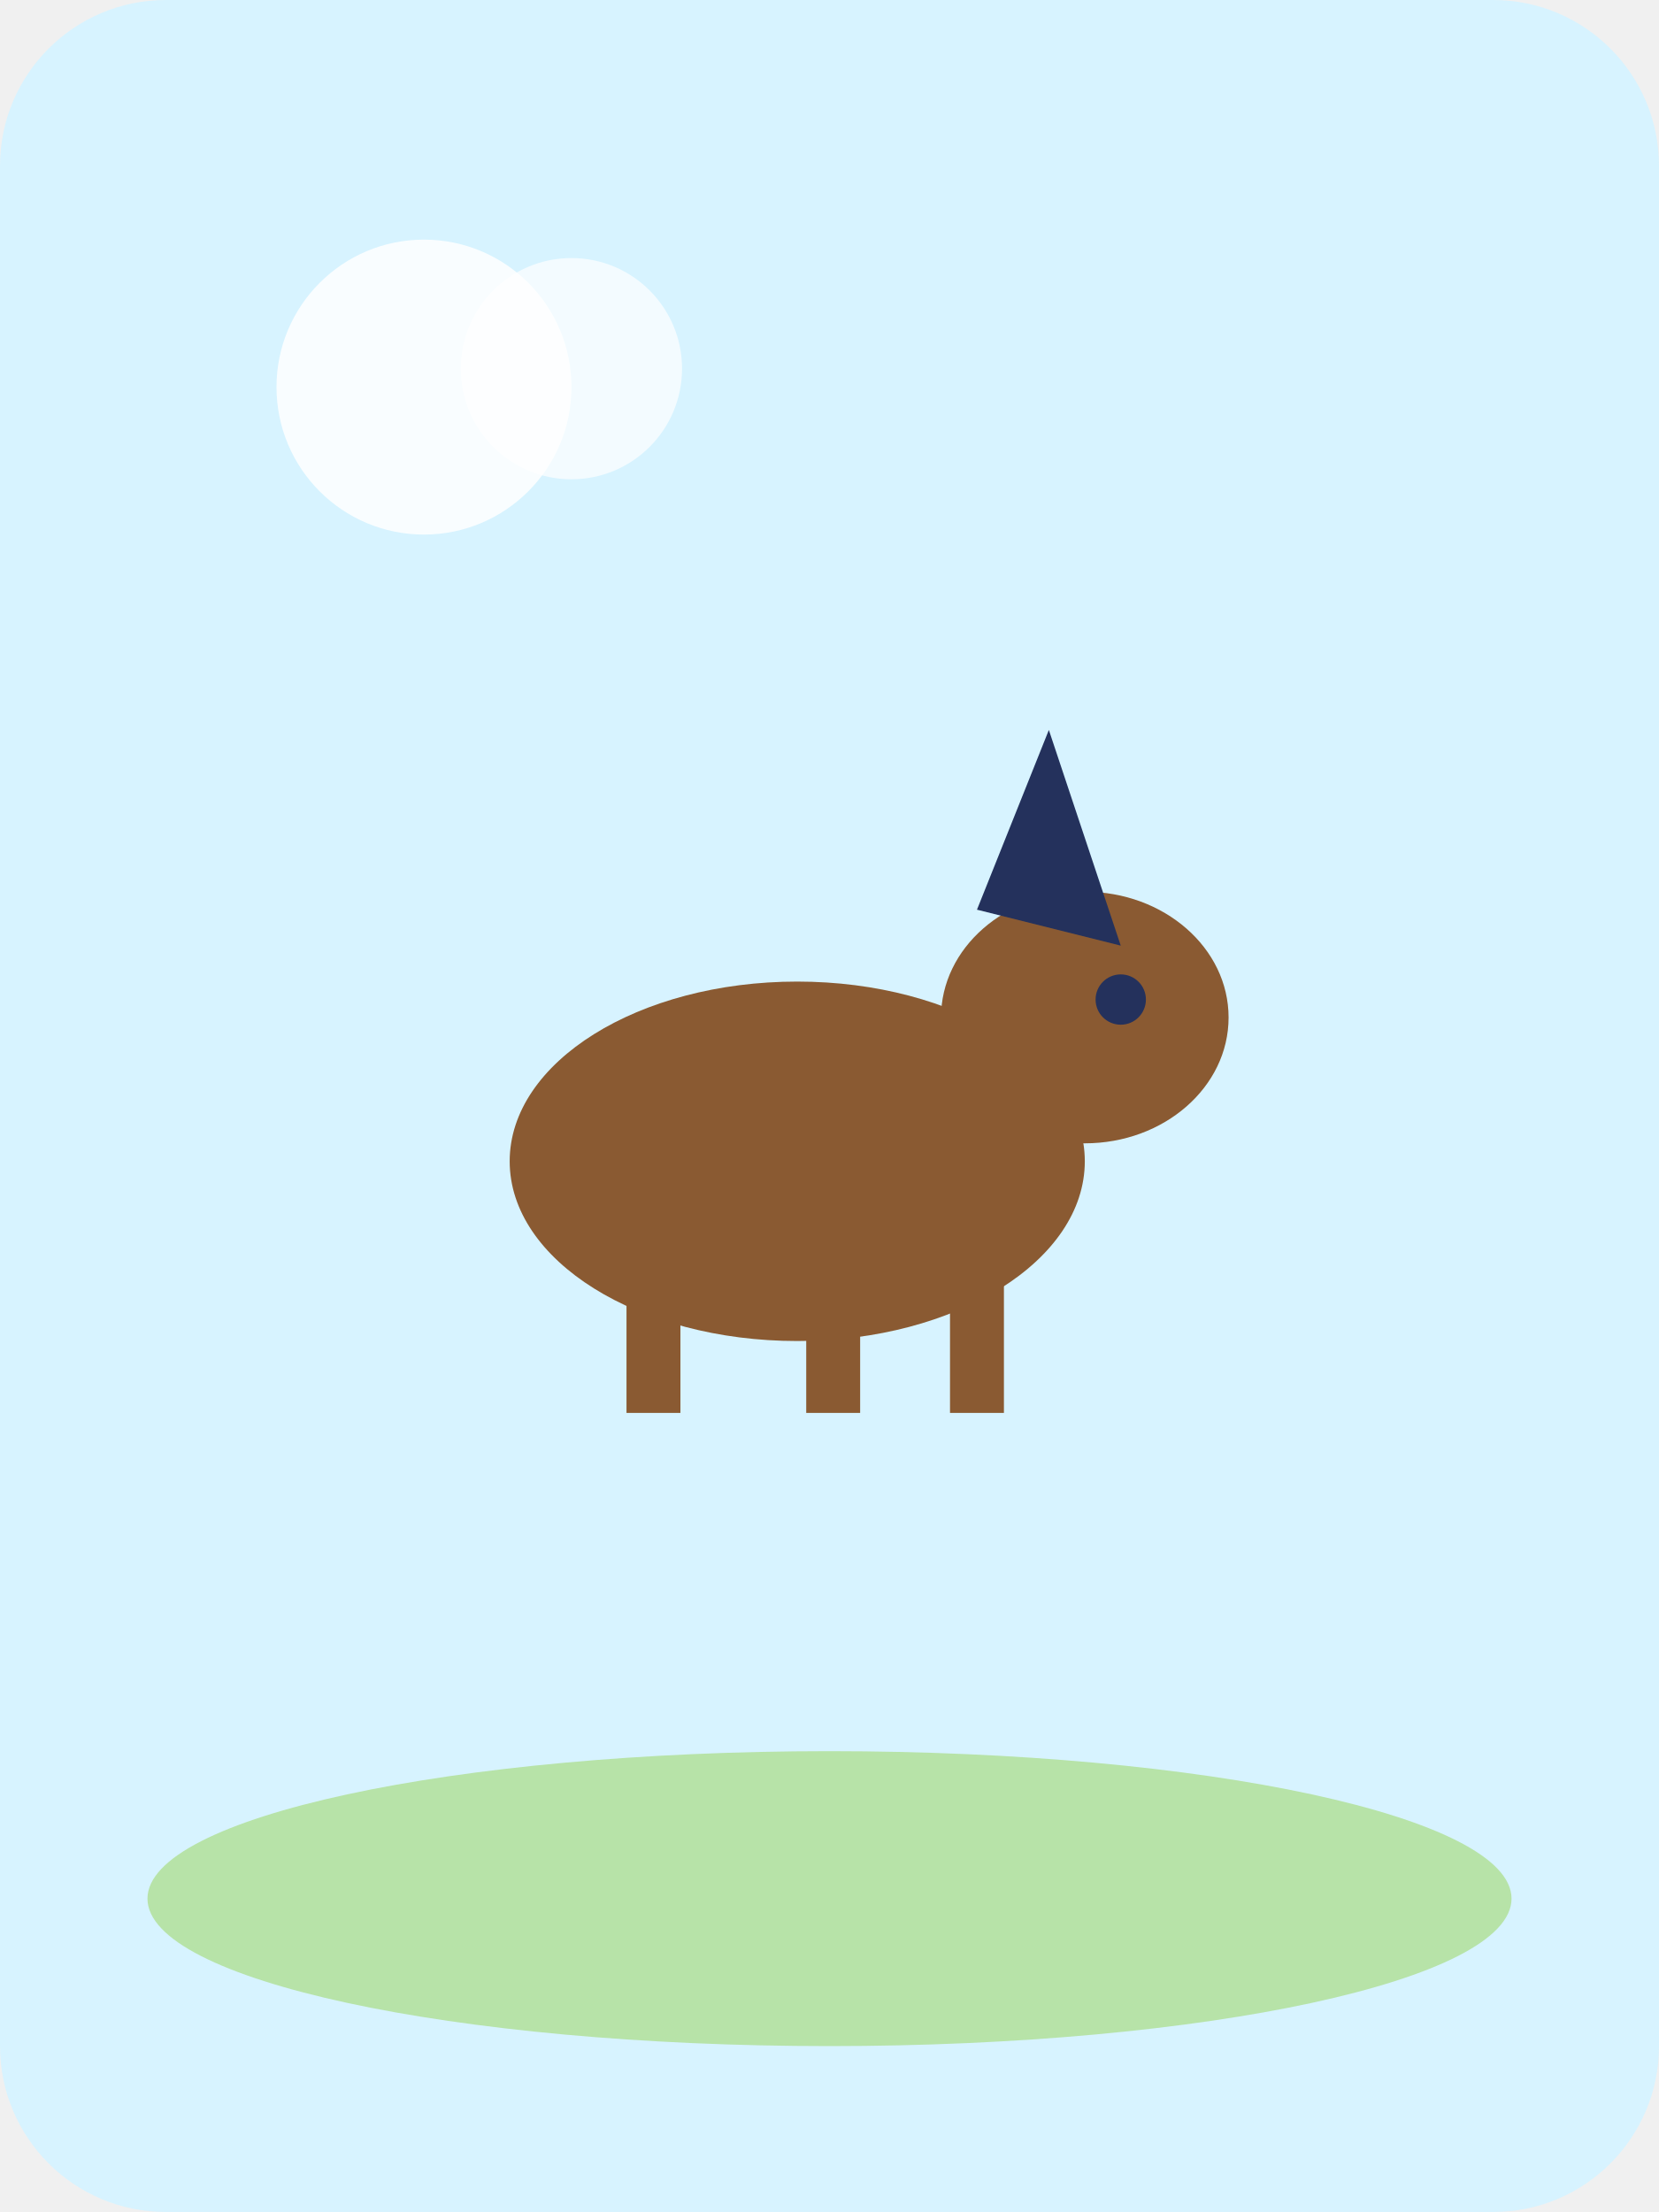
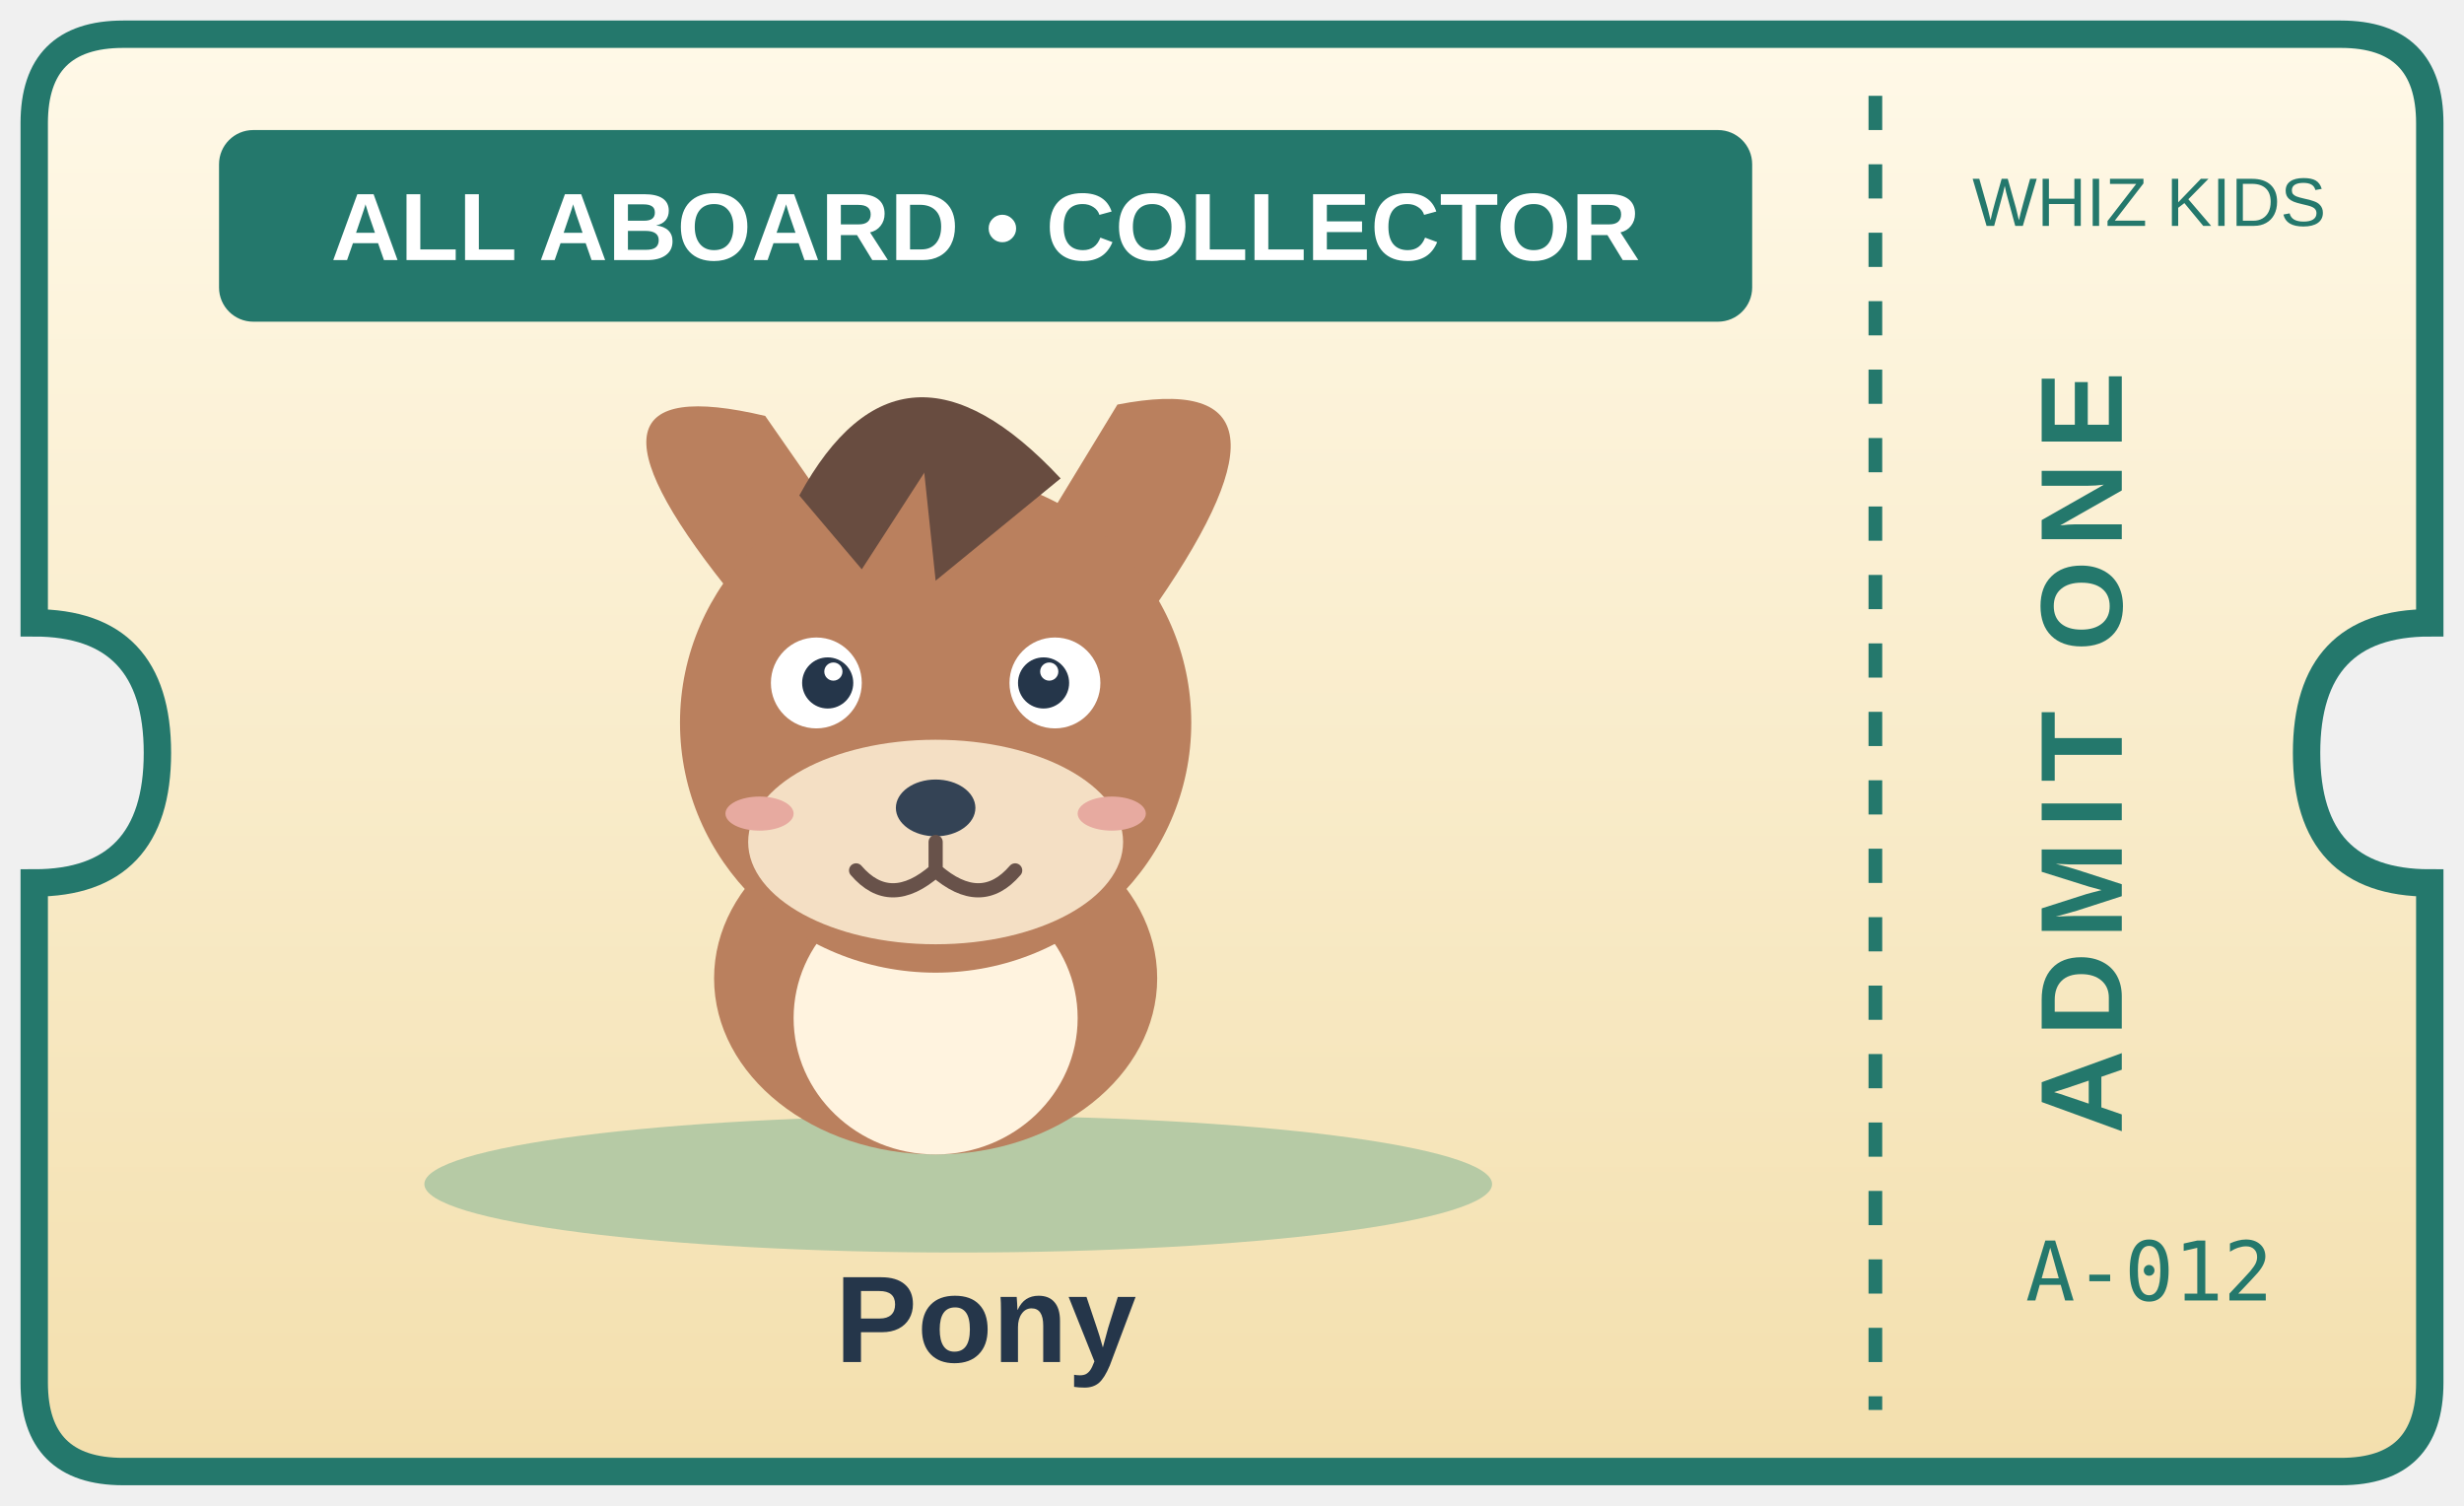
- <svg xmlns="http://www.w3.org/2000/svg" viewBox="0 0 180 240">
-   <rect width="180" height="240" rx="18" fill="#d7f3ff" />
-   <circle cx="46" cy="42" r="16" fill="#fff" opacity=".85" />
-   <circle cx="62" cy="40" r="12" fill="#fff" opacity=".7" />
-   <ellipse cx="90" cy="206" rx="74" ry="16" fill="#b7e3a8" />
-   <g transform="translate(28,48) scale(1.95)">
-     <ellipse cx="30" cy="40" rx="16" ry="10" fill="#8a5a32" />
-     <ellipse cx="46" cy="32" rx="8" ry="7" fill="#8a5a32" />
-     <path d="M40 26 L44 16 L48 28 Z" fill="#24315c" />
-     <circle cx="48" cy="31" r="1.4" fill="#24315c" />
-     <path d="M22 44 V54 M32 46 V54 M40 44 V54" stroke="#8a5a32" stroke-width="3" />
+ <svg xmlns="http://www.w3.org/2000/svg" viewBox="0 0 360 220">
+   <defs>
+     <linearGradient id="paper" x2="0" y2="1">
+       <stop stop-color="#fff9e8" />
+       <stop offset="1" stop-color="#f3dfad" />
+     </linearGradient>
+   </defs>
+   <path d="M18 5H342Q355 5 355 18V91Q337 91 337 110Q337 129 355 129V202Q355 215 342 215H18Q5 215 5 202V129Q23 129 23 110Q23 91 5 91V18Q5 5 18 5Z" fill="url(#paper)" stroke="#24786c" stroke-width="4" />
+   <path d="M274 14V206" stroke="#24786c" stroke-width="2" stroke-dasharray="5 5" />
+   <rect x="32" y="19" width="224" height="28" rx="5" fill="#24786c" />
+   <text x="144" y="38" text-anchor="middle" font-family="Arial,sans-serif" font-weight="bold" font-size="14" fill="white">ALL ABOARD • COLLECTOR</text>
+   <ellipse cx="140" cy="173" rx="78" ry="10" fill="#b6caa5" />
+   <g transform="translate(62,45) scale(.83)">
+     <ellipse cx="90" cy="118" rx="39" ry="31" fill="#ba805e" />
+     <ellipse cx="90" cy="125" rx="25" ry="24" fill="#fff3df" />
+     <path d="M53 49Q22 10 60 19L76 42M108 40L122 17Q158 10 129 52" fill="#ba805e" />
+     <ellipse cx="90" cy="73" rx="45" ry="44" fill="#ba805e" />
+     <path d="M66 33Q84 0 112 30L90 48L88 29L77 46Z" fill="#684c40" />
+     <ellipse cx="90" cy="94" rx="33" ry="18" fill="#f4dfc4" />
+     <circle cx="69" cy="66" r="8" fill="#fff" />
+     <circle cx="111" cy="66" r="8" fill="#fff" />
+     <circle cx="71" cy="66" r="4.5" fill="#25364a" />
+     <circle cx="109" cy="66" r="4.5" fill="#25364a" />
+     <circle cx="72" cy="64" r="1.6" fill="#fff" />
+     <circle cx="110" cy="64" r="1.6" fill="#fff" />
+     <ellipse cx="90" cy="88" rx="7" ry="5" fill="#344355" />
+     <path d="M90 94L90 99Q82 106 76 99M90 99Q98 106 104 99" fill="none" stroke="#68524a" stroke-width="2.5" stroke-linecap="round" />
+     <ellipse cx="59" cy="89" rx="6" ry="3" fill="#e7aaa0" />
+     <ellipse cx="121" cy="89" rx="6" ry="3" fill="#e7aaa0" />
  </g>
+   <text x="144" y="199" text-anchor="middle" font-family="Arial,sans-serif" font-weight="bold" font-size="18" fill="#25364a">Pony</text>
+   <text transform="translate(310,110) rotate(-90)" text-anchor="middle" font-family="Arial,sans-serif" font-weight="bold" font-size="17" letter-spacing="2" fill="#24786c">ADMIT ONE</text>
+   <text x="314" y="190" text-anchor="middle" font-family="monospace" font-size="12" fill="#24786c">A-012</text>
+   <text x="314" y="33" text-anchor="middle" font-family="Arial" font-size="10" fill="#24786c">WHIZ KIDS</text>
</svg>
